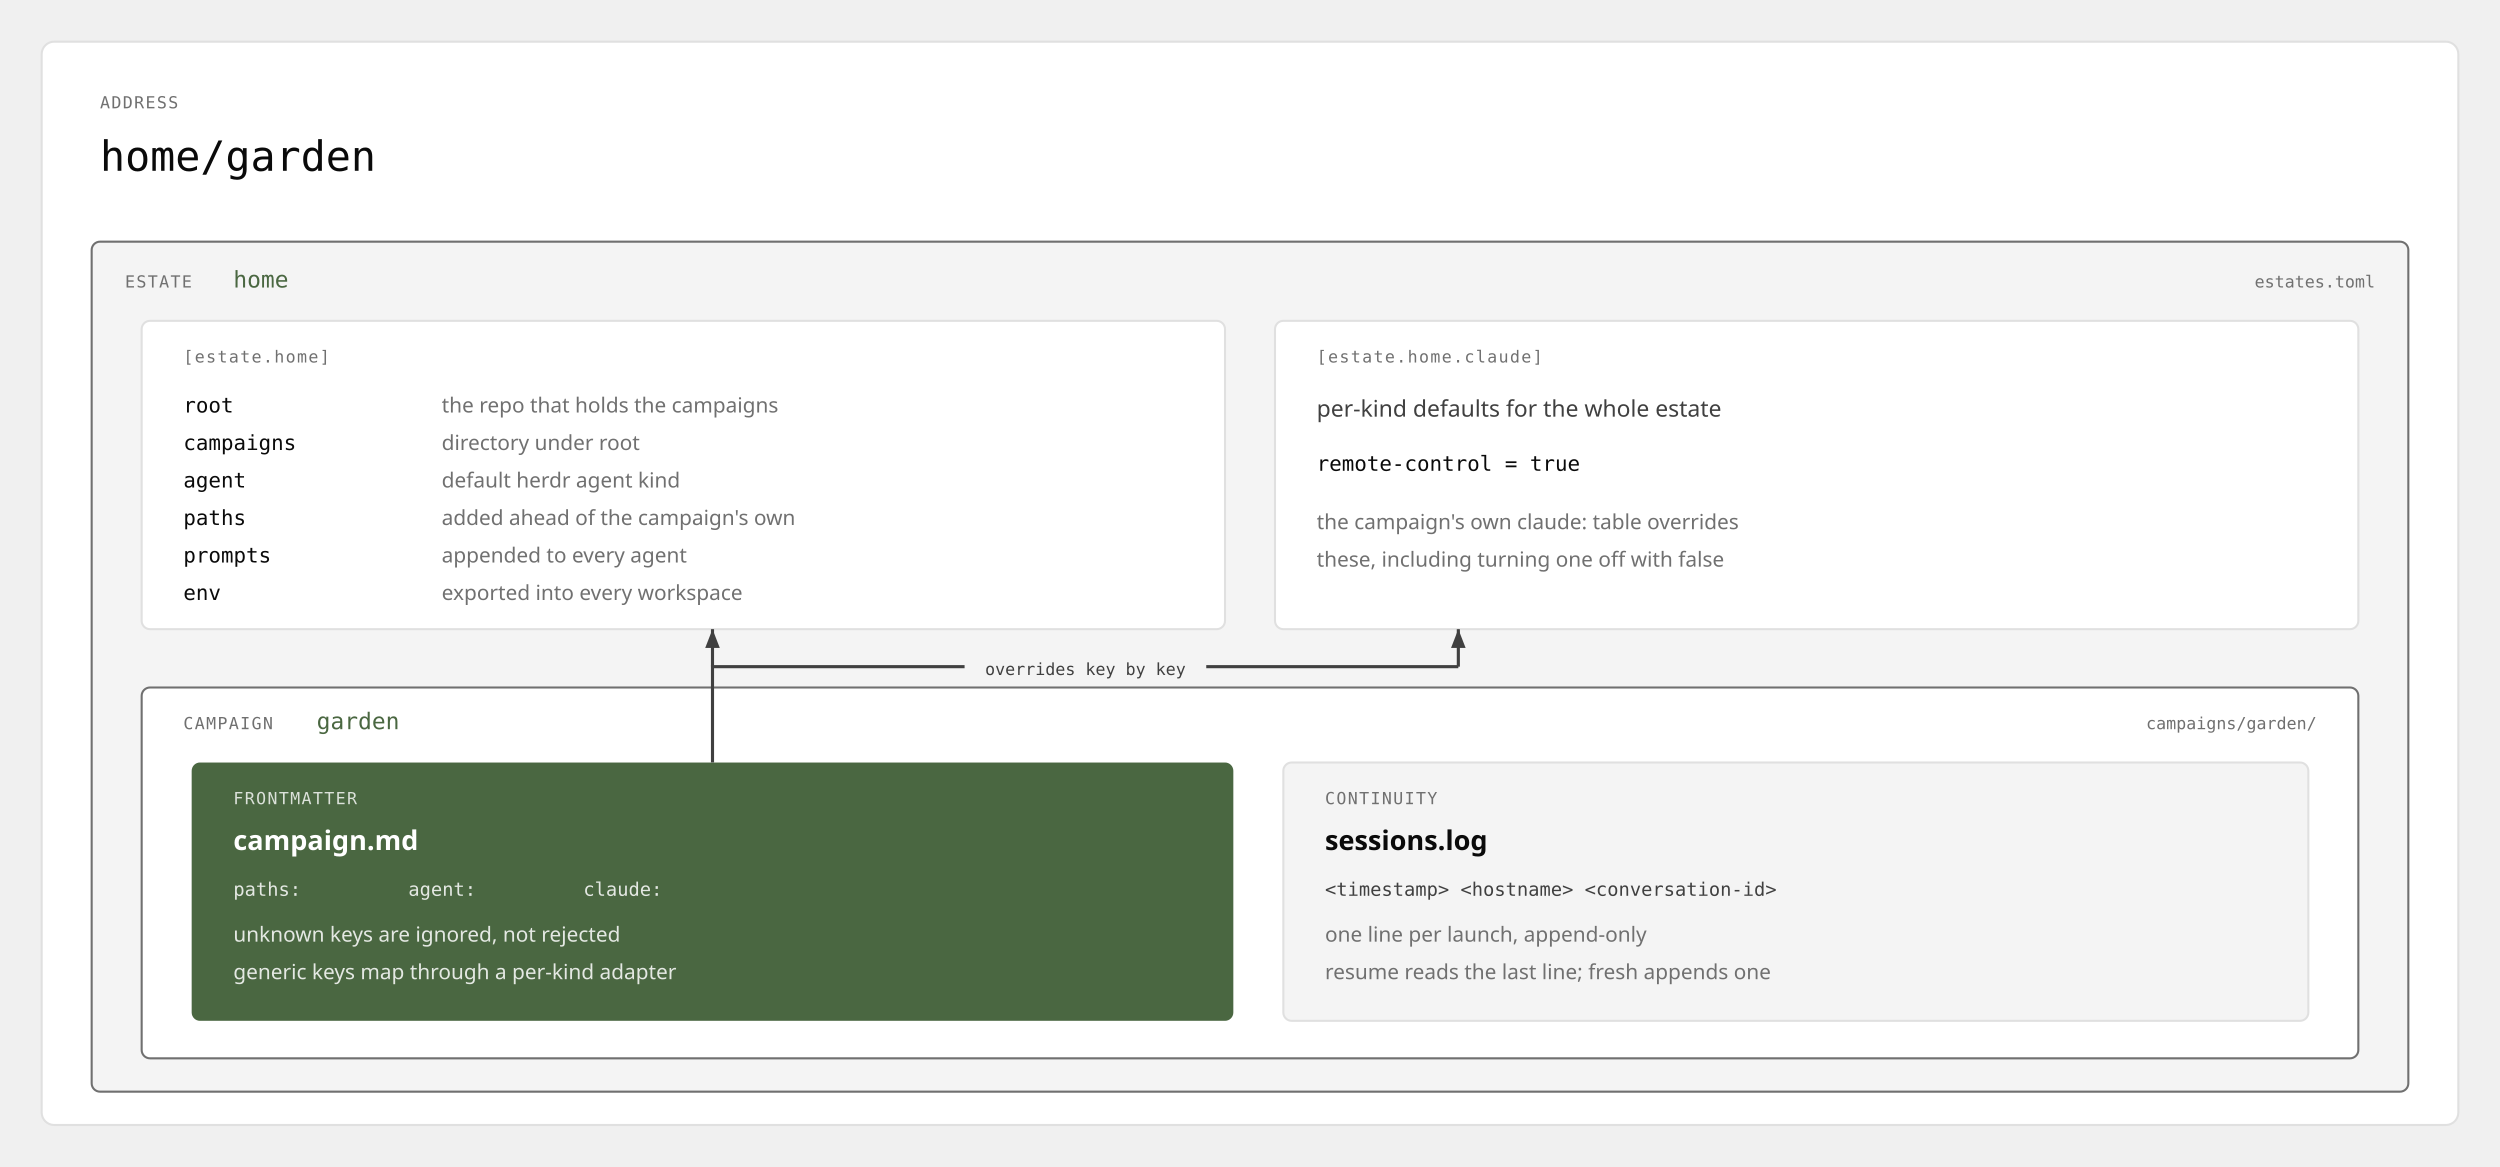
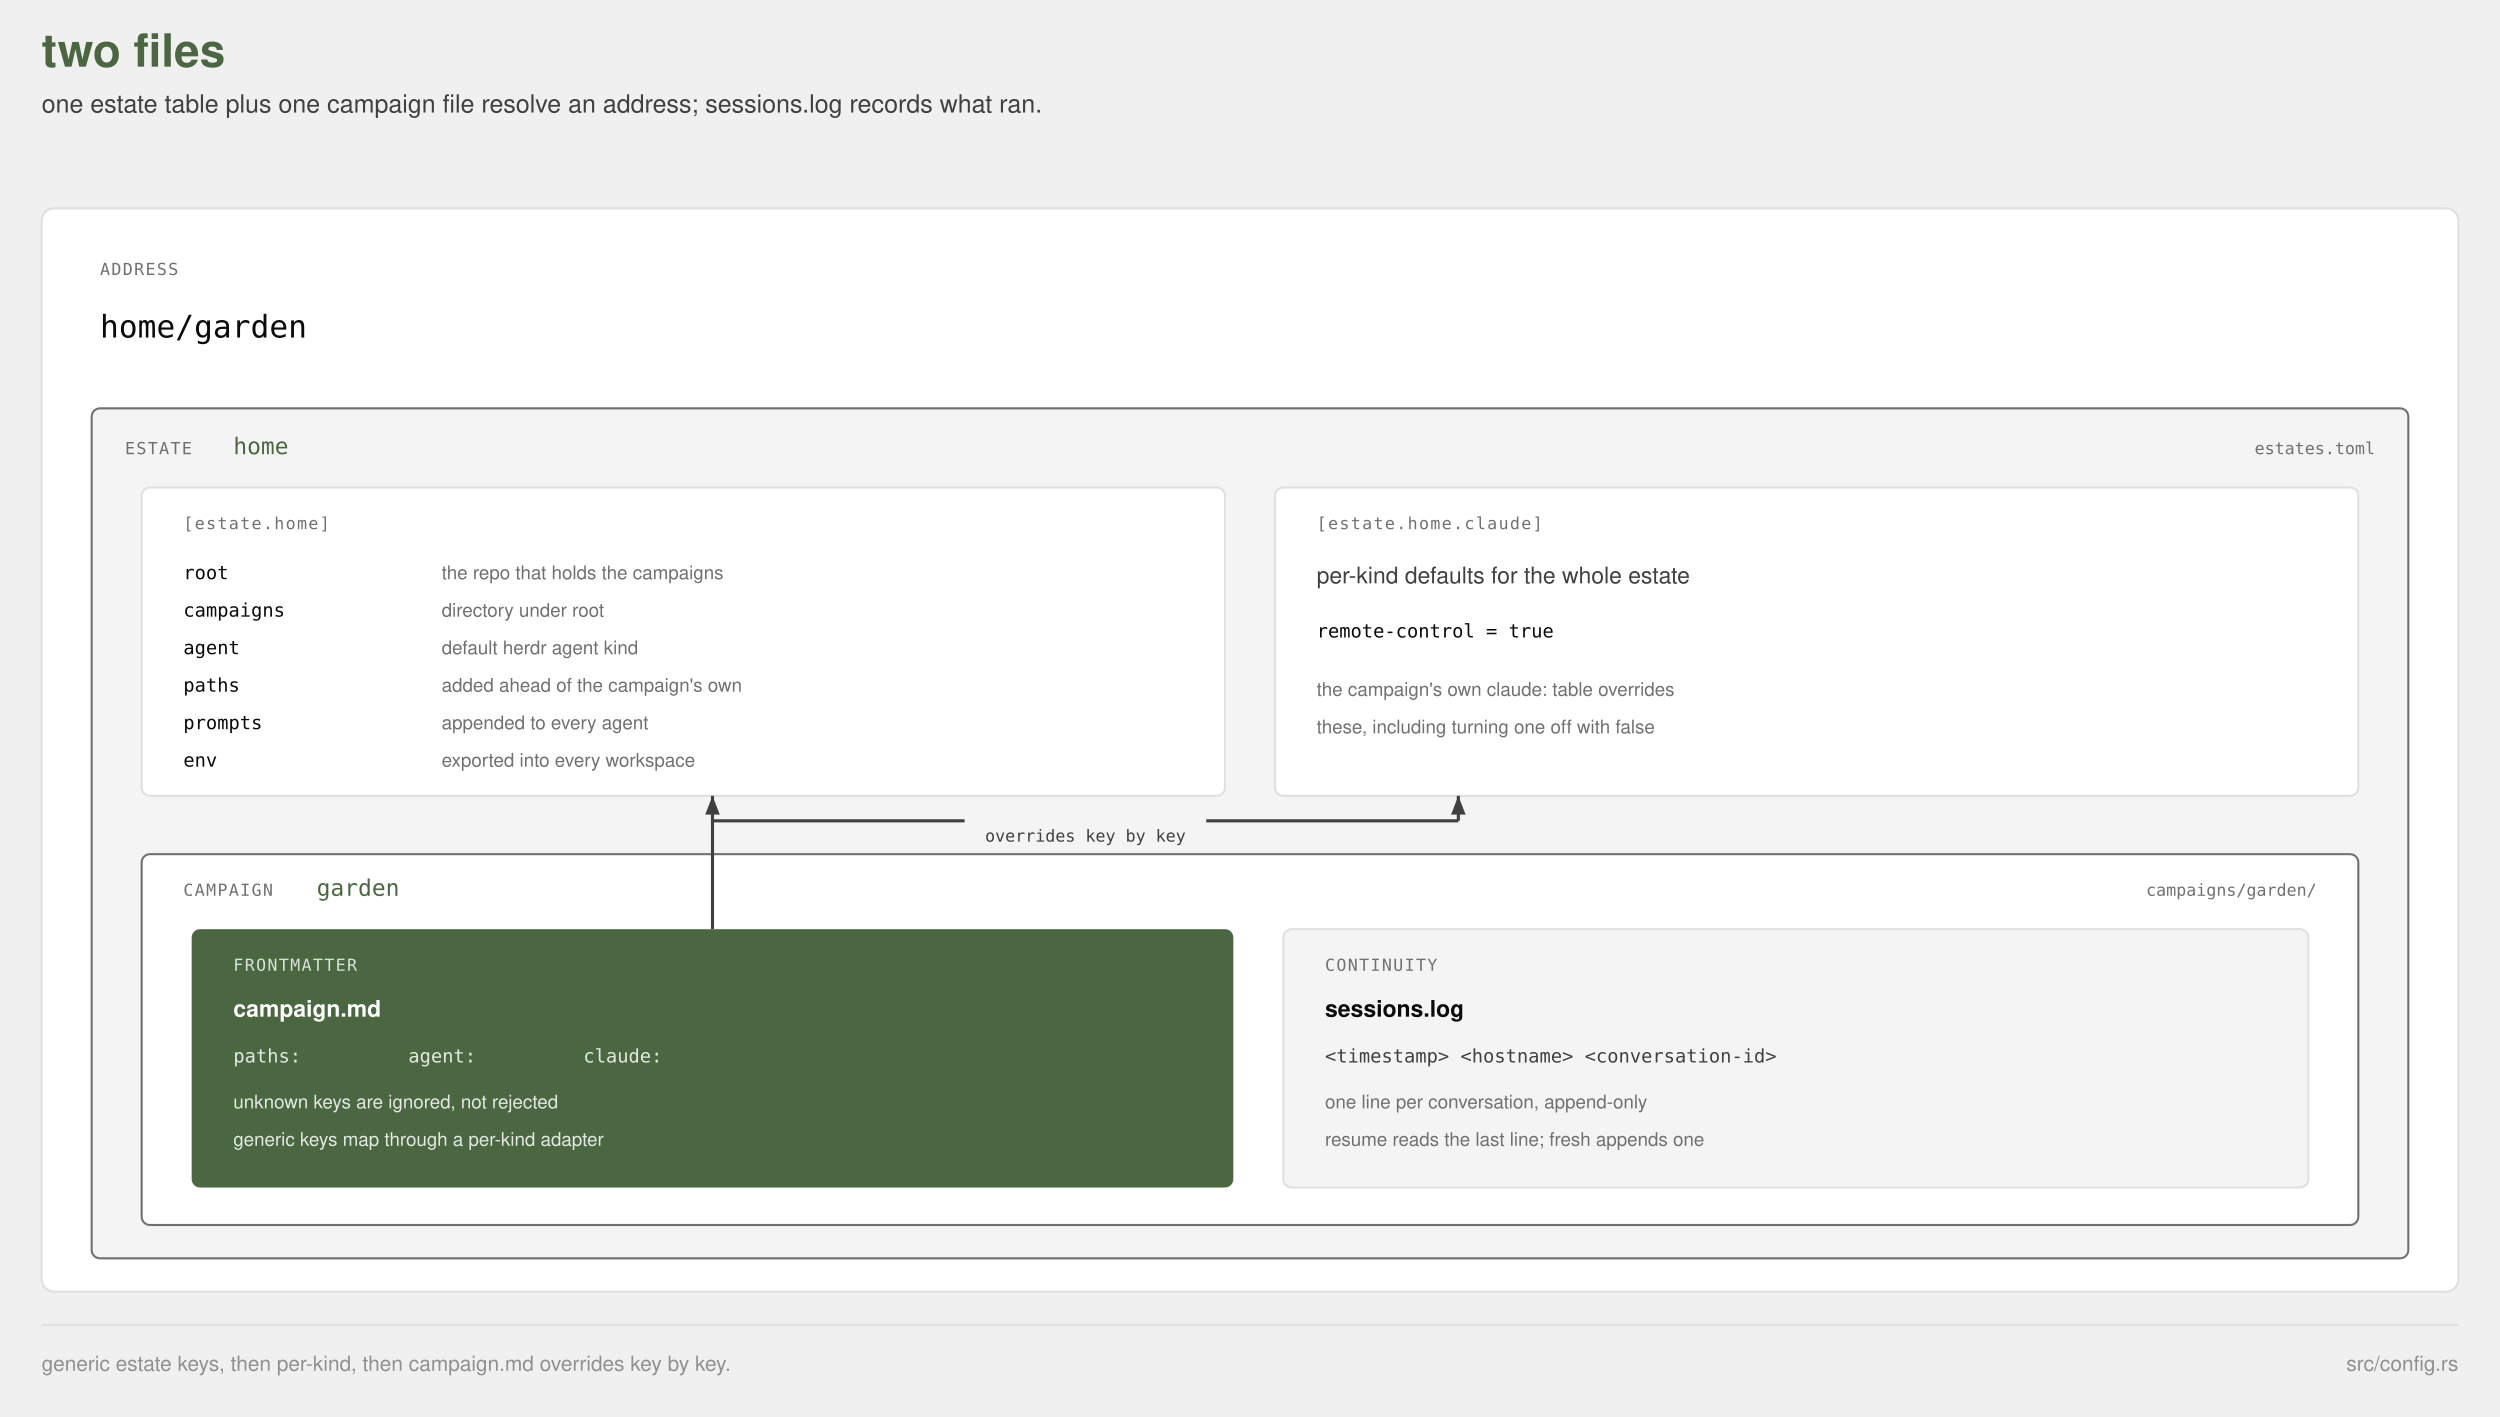
- <svg xmlns="http://www.w3.org/2000/svg" viewBox="0 0 1200 560" role="img" font-family="'IBM Plex Sans', system-ui, sans-serif" aria-label="An address names one estate in the table and one campaign directory inside it, where campaign.md overrides the estate's keys one at a time and sessions.log records every launch beside it.">
+ <svg xmlns="http://www.w3.org/2000/svg" viewBox="0 0 1200 680" role="img" font-family="Helvetica, Arial, sans-serif" aria-label="An address names one estate in the table and one campaign directory inside it, where campaign.md overrides the estate's keys one at a time and sessions.log records every conversation beside it.">
  <defs>
    <marker id="two-files-arrow" markerUnits="userSpaceOnUse" markerWidth="9" markerHeight="7" refX="9" refY="3.5" orient="auto">
      <path d="M0,0 L9,3.5 L0,7 Z" fill="#404040" />
    </marker>
  </defs>
-   <g font-family="'IBM Plex Sans', system-ui, sans-serif">
+   <text x="20" y="32" font-size="22" font-weight="700" fill="#4a6741">two files</text>
+   <text x="20" y="54" font-size="12" fill="#404040">one estate table plus one campaign file resolve an address; sessions.log records what ran.</text>
+   <g font-family="Helvetica, Arial, sans-serif" transform="translate(0,80)">
    <rect x="20" y="20" width="1160" height="520" rx="6" fill="#ffffff" stroke="#e0e0e0" stroke-width="1" />
-     <text x="48" y="52" font-size="8" fill="#707070" font-family="'IBM Plex Mono', monospace" letter-spacing="0.08em">ADDRESS</text>
-     <text x="48" y="82" font-size="20" fill="#0a0a0a" font-family="'IBM Plex Mono', monospace">home/garden</text>
+     <text x="48" y="52" font-size="8" fill="#707070" font-family="Menlo, monospace" letter-spacing="0.08em">ADDRESS</text>
+     <text x="48" y="82" font-size="15" fill="#0a0a0a" font-family="Menlo, monospace">home/garden</text>
    <rect x="44" y="116" width="1112" height="408" rx="4" fill="#f4f4f4" stroke="#707070" stroke-width="1" />
-     <text x="60" y="138" font-size="8" fill="#707070" font-family="'IBM Plex Mono', monospace" letter-spacing="0.08em">ESTATE</text>
-     <text x="112" y="138" font-size="11" fill="#4a6741" font-family="'IBM Plex Mono', monospace">home</text>
-     <text x="1140" y="138" text-anchor="end" font-size="8" fill="#707070" font-family="'IBM Plex Mono', monospace">estates.toml</text>
+     <text x="60" y="138" font-size="8" fill="#707070" font-family="Menlo, monospace" letter-spacing="0.08em">ESTATE</text>
+     <text x="112" y="138" font-size="11" fill="#4a6741" font-family="Menlo, monospace">home</text>
+     <text x="1140" y="138" text-anchor="end" font-size="8" fill="#707070" font-family="Menlo, monospace">estates.toml</text>
    <rect x="68" y="154" width="520" height="148" rx="4" fill="#ffffff" stroke="#e0e0e0" stroke-width="1" />
-     <text x="88" y="174" font-size="8" fill="#707070" font-family="'IBM Plex Mono', monospace" letter-spacing="0.08em">[estate.home]</text>
-     <text x="88" y="198" font-size="10" fill="#0a0a0a" font-family="'IBM Plex Mono', monospace">root</text>
-     <text x="212" y="198" font-size="10" fill="#707070">the repo that holds the campaigns</text>
-     <text x="88" y="216" font-size="10" fill="#0a0a0a" font-family="'IBM Plex Mono', monospace">campaigns</text>
-     <text x="212" y="216" font-size="10" fill="#707070">directory under root</text>
-     <text x="88" y="234" font-size="10" fill="#0a0a0a" font-family="'IBM Plex Mono', monospace">agent</text>
-     <text x="212" y="234" font-size="10" fill="#707070">default herdr agent kind</text>
-     <text x="88" y="252" font-size="10" fill="#0a0a0a" font-family="'IBM Plex Mono', monospace">paths</text>
-     <text x="212" y="252" font-size="10" fill="#707070">added ahead of the campaign's own</text>
-     <text x="88" y="270" font-size="10" fill="#0a0a0a" font-family="'IBM Plex Mono', monospace">prompts</text>
-     <text x="212" y="270" font-size="10" fill="#707070">appended to every agent</text>
-     <text x="88" y="288" font-size="10" fill="#0a0a0a" font-family="'IBM Plex Mono', monospace">env</text>
-     <text x="212" y="288" font-size="10" fill="#707070">exported into every workspace</text>
+     <text x="88" y="174" font-size="8" fill="#707070" font-family="Menlo, monospace" letter-spacing="0.08em">[estate.home]</text>
+     <text x="88" y="198" font-size="9" fill="#0a0a0a" font-family="Menlo, monospace">root</text>
+     <text x="212" y="198" font-size="9" fill="#707070">the repo that holds the campaigns</text>
+     <text x="88" y="216" font-size="9" fill="#0a0a0a" font-family="Menlo, monospace">campaigns</text>
+     <text x="212" y="216" font-size="9" fill="#707070">directory under root</text>
+     <text x="88" y="234" font-size="9" fill="#0a0a0a" font-family="Menlo, monospace">agent</text>
+     <text x="212" y="234" font-size="9" fill="#707070">default herdr agent kind</text>
+     <text x="88" y="252" font-size="9" fill="#0a0a0a" font-family="Menlo, monospace">paths</text>
+     <text x="212" y="252" font-size="9" fill="#707070">added ahead of the campaign's own</text>
+     <text x="88" y="270" font-size="9" fill="#0a0a0a" font-family="Menlo, monospace">prompts</text>
+     <text x="212" y="270" font-size="9" fill="#707070">appended to every agent</text>
+     <text x="88" y="288" font-size="9" fill="#0a0a0a" font-family="Menlo, monospace">env</text>
+     <text x="212" y="288" font-size="9" fill="#707070">exported into every workspace</text>
    <rect x="612" y="154" width="520" height="148" rx="4" fill="#ffffff" stroke="#e0e0e0" stroke-width="1" />
-     <text x="632" y="174" font-size="8" fill="#707070" font-family="'IBM Plex Mono', monospace" letter-spacing="0.08em">[estate.home.claude]</text>
+     <text x="632" y="174" font-size="8" fill="#707070" font-family="Menlo, monospace" letter-spacing="0.08em">[estate.home.claude]</text>
    <text x="632" y="200" font-size="11" fill="#404040">per-kind defaults for the whole estate</text>
-     <text x="632" y="226" font-size="10" fill="#0a0a0a" font-family="'IBM Plex Mono', monospace">remote-control = true</text>
-     <text x="632" y="254" font-size="10" fill="#707070">the campaign's own claude: table overrides</text>
-     <text x="632" y="272" font-size="10" fill="#707070">these, including turning one off with false</text>
+     <text x="632" y="226" font-size="9" fill="#0a0a0a" font-family="Menlo, monospace">remote-control = true</text>
+     <text x="632" y="254" font-size="9" fill="#707070">the campaign's own claude: table overrides</text>
+     <text x="632" y="272" font-size="9" fill="#707070">these, including turning one off with false</text>
    <rect x="68" y="330" width="1064" height="178" rx="4" fill="#ffffff" stroke="#707070" stroke-width="1" />
-     <text x="88" y="350" font-size="8" fill="#707070" font-family="'IBM Plex Mono', monospace" letter-spacing="0.08em">CAMPAIGN</text>
-     <text x="152" y="350" font-size="11" fill="#4a6741" font-family="'IBM Plex Mono', monospace">garden</text>
-     <text x="1112" y="350" text-anchor="end" font-size="8" fill="#707070" font-family="'IBM Plex Mono', monospace">campaigns/garden/</text>
+     <text x="88" y="350" font-size="8" fill="#707070" font-family="Menlo, monospace" letter-spacing="0.08em">CAMPAIGN</text>
+     <text x="152" y="350" font-size="11" fill="#4a6741" font-family="Menlo, monospace">garden</text>
+     <text x="1112" y="350" text-anchor="end" font-size="8" fill="#707070" font-family="Menlo, monospace">campaigns/garden/</text>
    <rect x="92" y="366" width="500" height="124" rx="4" fill="#4a6741" />
-     <text x="112" y="386" font-size="8" fill="#ffffff" opacity="0.8" font-family="'IBM Plex Mono', monospace" letter-spacing="0.08em">FRONTMATTER</text>
-     <text x="112" y="408" font-size="13" font-weight="600" fill="#ffffff">campaign.md</text>
-     <text x="112" y="430" font-size="9" fill="#ffffff" opacity="0.85" font-family="'IBM Plex Mono', monospace">paths:</text>
-     <text x="196" y="430" font-size="9" fill="#ffffff" opacity="0.85" font-family="'IBM Plex Mono', monospace">agent:</text>
-     <text x="280" y="430" font-size="9" fill="#ffffff" opacity="0.85" font-family="'IBM Plex Mono', monospace">claude:</text>
-     <text x="112" y="452" font-size="10" fill="#ffffff" opacity="0.85">unknown keys are ignored, not rejected</text>
-     <text x="112" y="470" font-size="10" fill="#ffffff" opacity="0.85">generic keys map through a per-kind adapter</text>
+     <text x="112" y="386" font-size="8" fill="#ffffff" opacity="0.8" font-family="Menlo, monospace" letter-spacing="0.08em">FRONTMATTER</text>
+     <text x="112" y="408" font-size="11" font-weight="600" fill="#ffffff">campaign.md</text>
+     <text x="112" y="430" font-size="9" fill="#ffffff" opacity="0.85" font-family="Menlo, monospace">paths:</text>
+     <text x="196" y="430" font-size="9" fill="#ffffff" opacity="0.85" font-family="Menlo, monospace">agent:</text>
+     <text x="280" y="430" font-size="9" fill="#ffffff" opacity="0.85" font-family="Menlo, monospace">claude:</text>
+     <text x="112" y="452" font-size="9" fill="#ffffff" opacity="0.85">unknown keys are ignored, not rejected</text>
+     <text x="112" y="470" font-size="9" fill="#ffffff" opacity="0.85">generic keys map through a per-kind adapter</text>
    <rect x="616" y="366" width="492" height="124" rx="4" fill="#f4f4f4" stroke="#e0e0e0" stroke-width="1" />
-     <text x="636" y="386" font-size="8" fill="#707070" font-family="'IBM Plex Mono', monospace" letter-spacing="0.08em">CONTINUITY</text>
-     <text x="636" y="408" font-size="13" font-weight="600" fill="#0a0a0a">sessions.log</text>
-     <text x="636" y="430" font-size="9" fill="#404040" font-family="'IBM Plex Mono', monospace">&lt;timestamp&gt; &lt;hostname&gt; &lt;conversation-id&gt;</text>
-     <text x="636" y="452" font-size="10" fill="#707070">one line per launch, append-only</text>
-     <text x="636" y="470" font-size="10" fill="#707070">resume reads the last line; fresh appends one</text>
-     <path d="M342,366 V320 H700" fill="none" stroke="#404040" stroke-width="1.5" />
-     <path d="M342,320 V302" fill="none" stroke="#404040" stroke-width="1.5" marker-end="url(#two-files-arrow)" />
-     <path d="M700,320 V302" fill="none" stroke="#404040" stroke-width="1.5" marker-end="url(#two-files-arrow)" />
-     <rect x="463" y="313" width="116" height="15" fill="#f4f4f4" />
-     <text x="521" y="324" text-anchor="middle" font-size="8" fill="#404040" font-family="'IBM Plex Mono', monospace">overrides key by key</text>
+     <text x="636" y="386" font-size="8" fill="#707070" font-family="Menlo, monospace" letter-spacing="0.08em">CONTINUITY</text>
+     <text x="636" y="408" font-size="11" font-weight="600" fill="#0a0a0a">sessions.log</text>
+     <text x="636" y="430" font-size="9" fill="#404040" font-family="Menlo, monospace">&lt;timestamp&gt; &lt;hostname&gt; &lt;conversation-id&gt;</text>
+     <text x="636" y="452" font-size="9" fill="#707070">one line per conversation, append-only</text>
+     <text x="636" y="470" font-size="9" fill="#707070">resume reads the last line; fresh appends one</text>
+     <path d="M342,366 V314 H700" fill="none" stroke="#404040" stroke-width="1.5" />
+     <path d="M342,314 V302" fill="none" stroke="#404040" stroke-width="1.5" marker-end="url(#two-files-arrow)" />
+     <path d="M700,314 V302" fill="none" stroke="#404040" stroke-width="1.5" marker-end="url(#two-files-arrow)" />
+     <rect x="463" y="307" width="116" height="15" fill="#f4f4f4" />
+     <text x="521" y="324" text-anchor="middle" font-size="8" fill="#404040" font-family="Menlo, monospace">overrides key by key</text>
  </g>
+   <line x1="20" y1="636" x2="1180" y2="636" stroke="#e0e0e0" stroke-width="1" />
+   <text x="20" y="658" font-size="10" fill="#909090">generic estate keys, then per-kind, then campaign.md overrides key by key.</text>
+   <text x="1180" y="658" text-anchor="end" font-size="10" fill="#909090">src/config.rs</text>
</svg>
